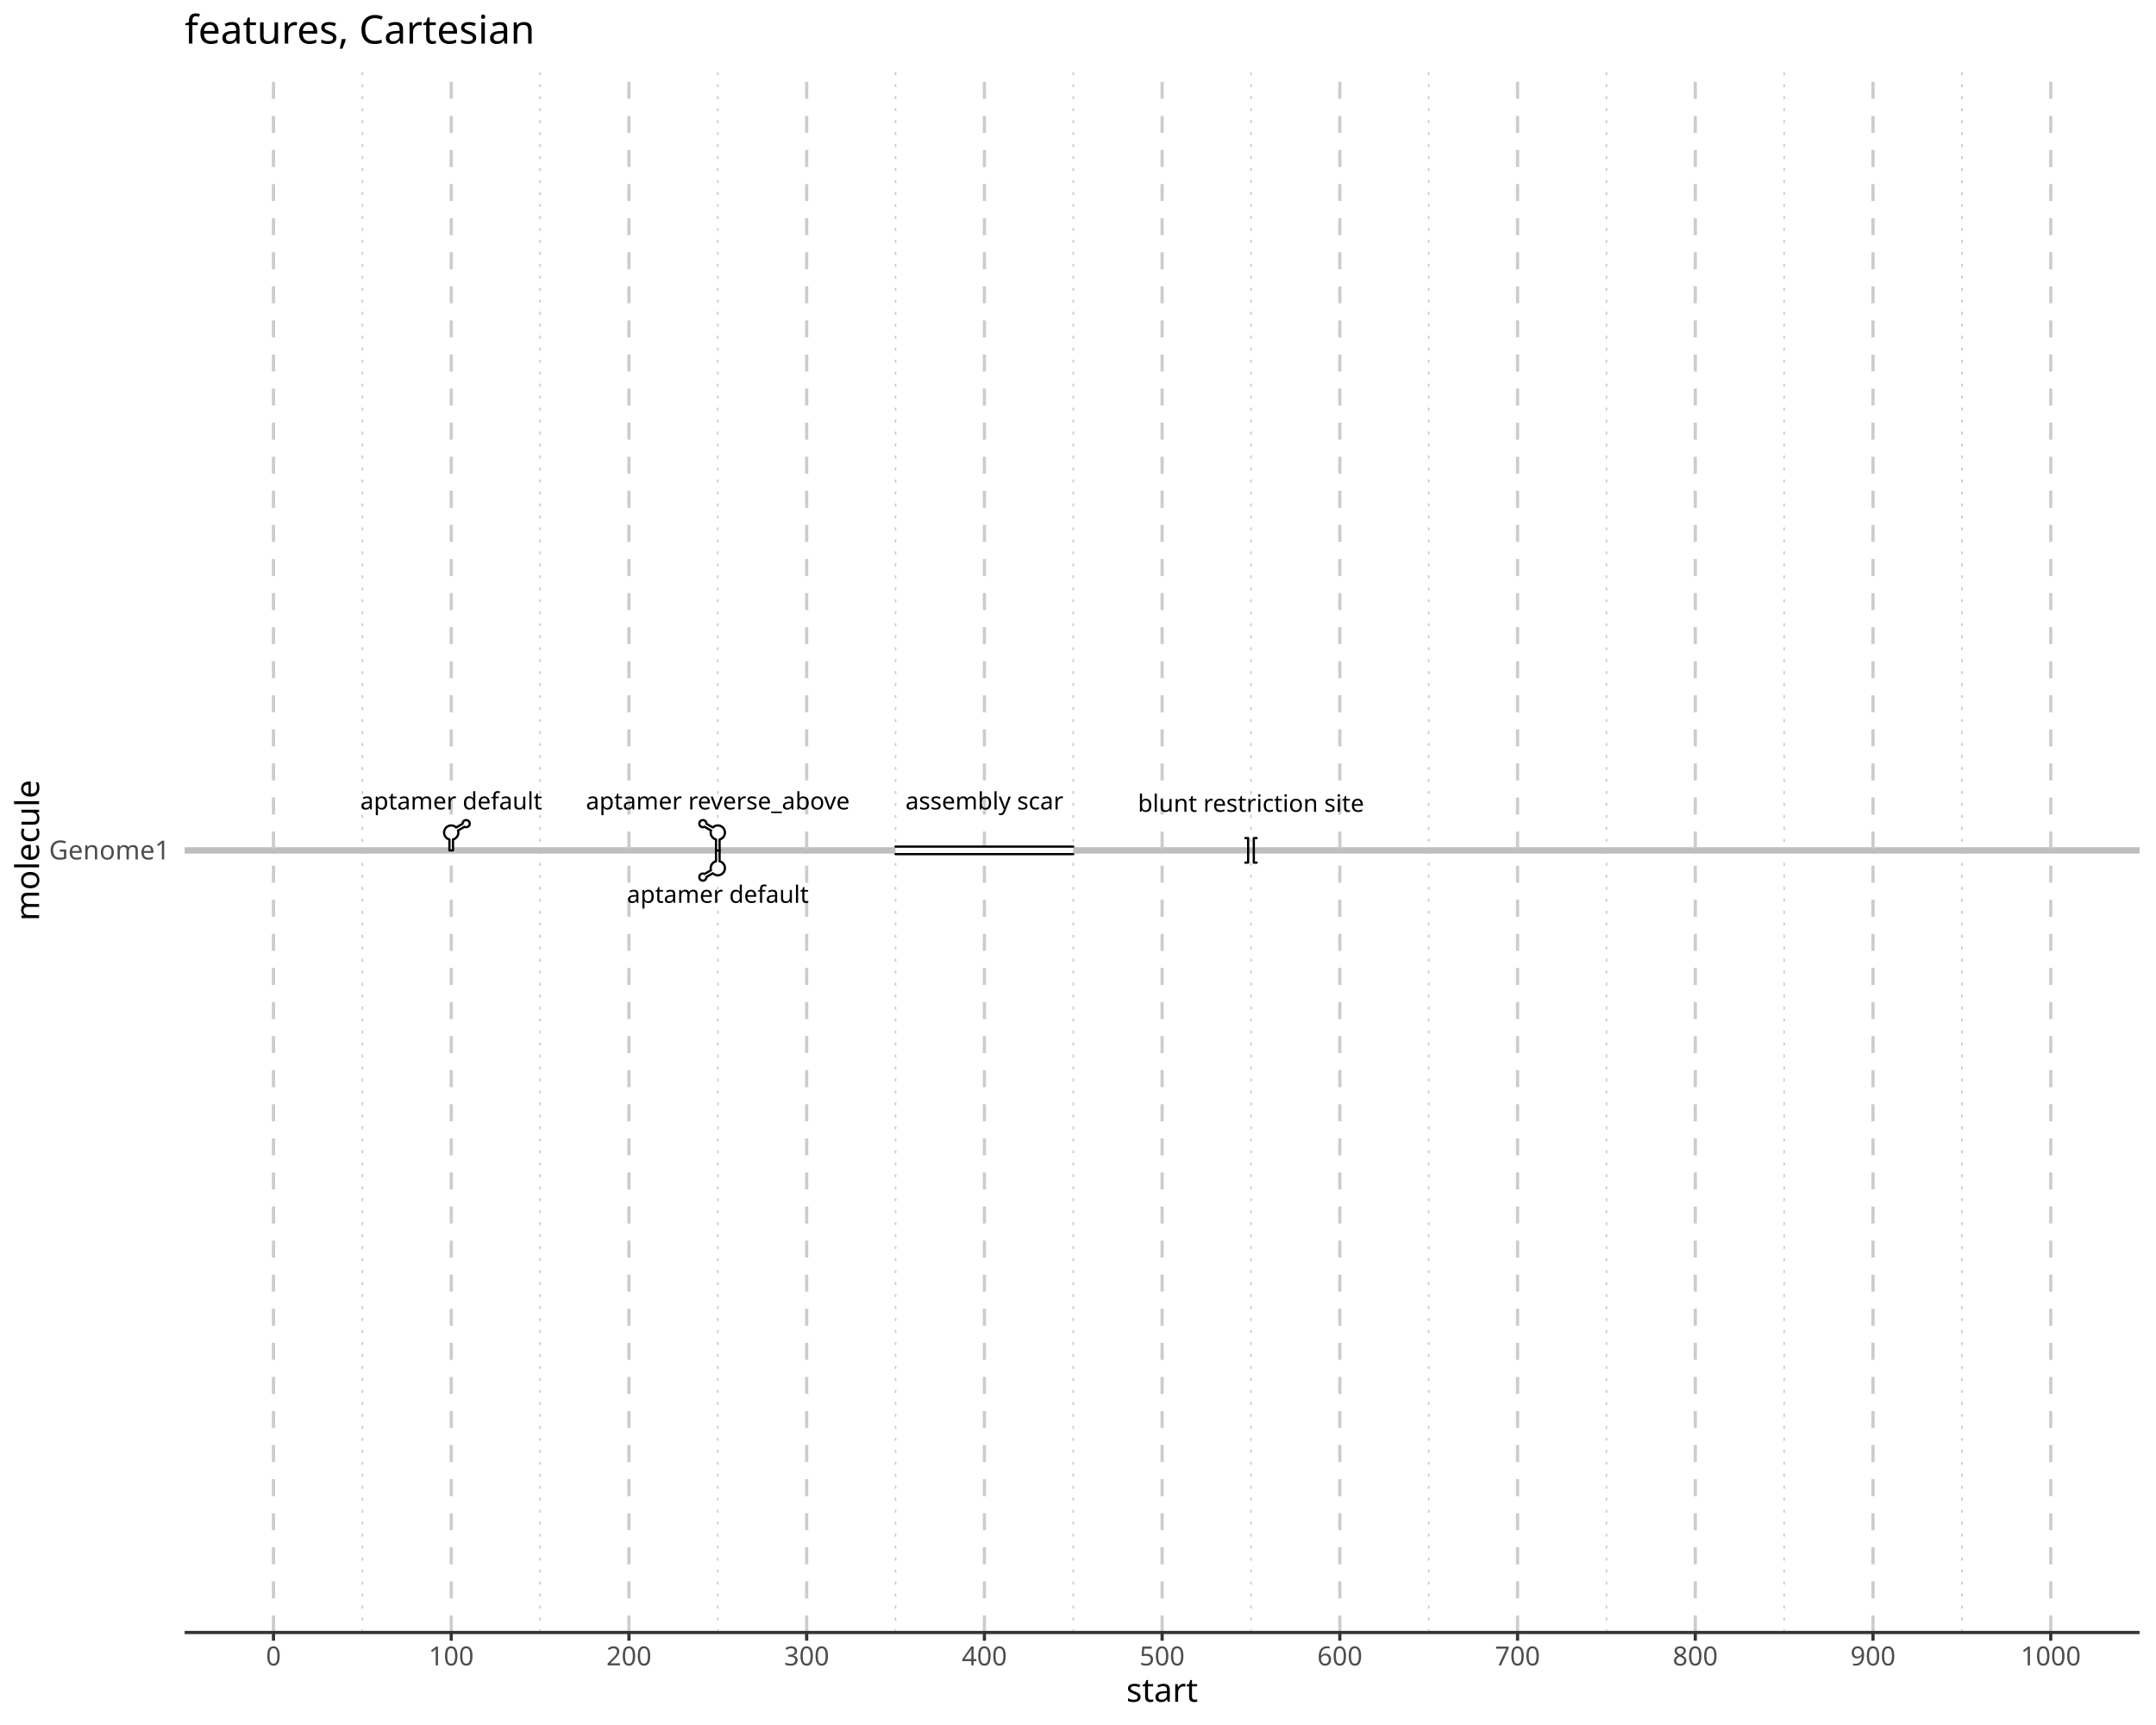
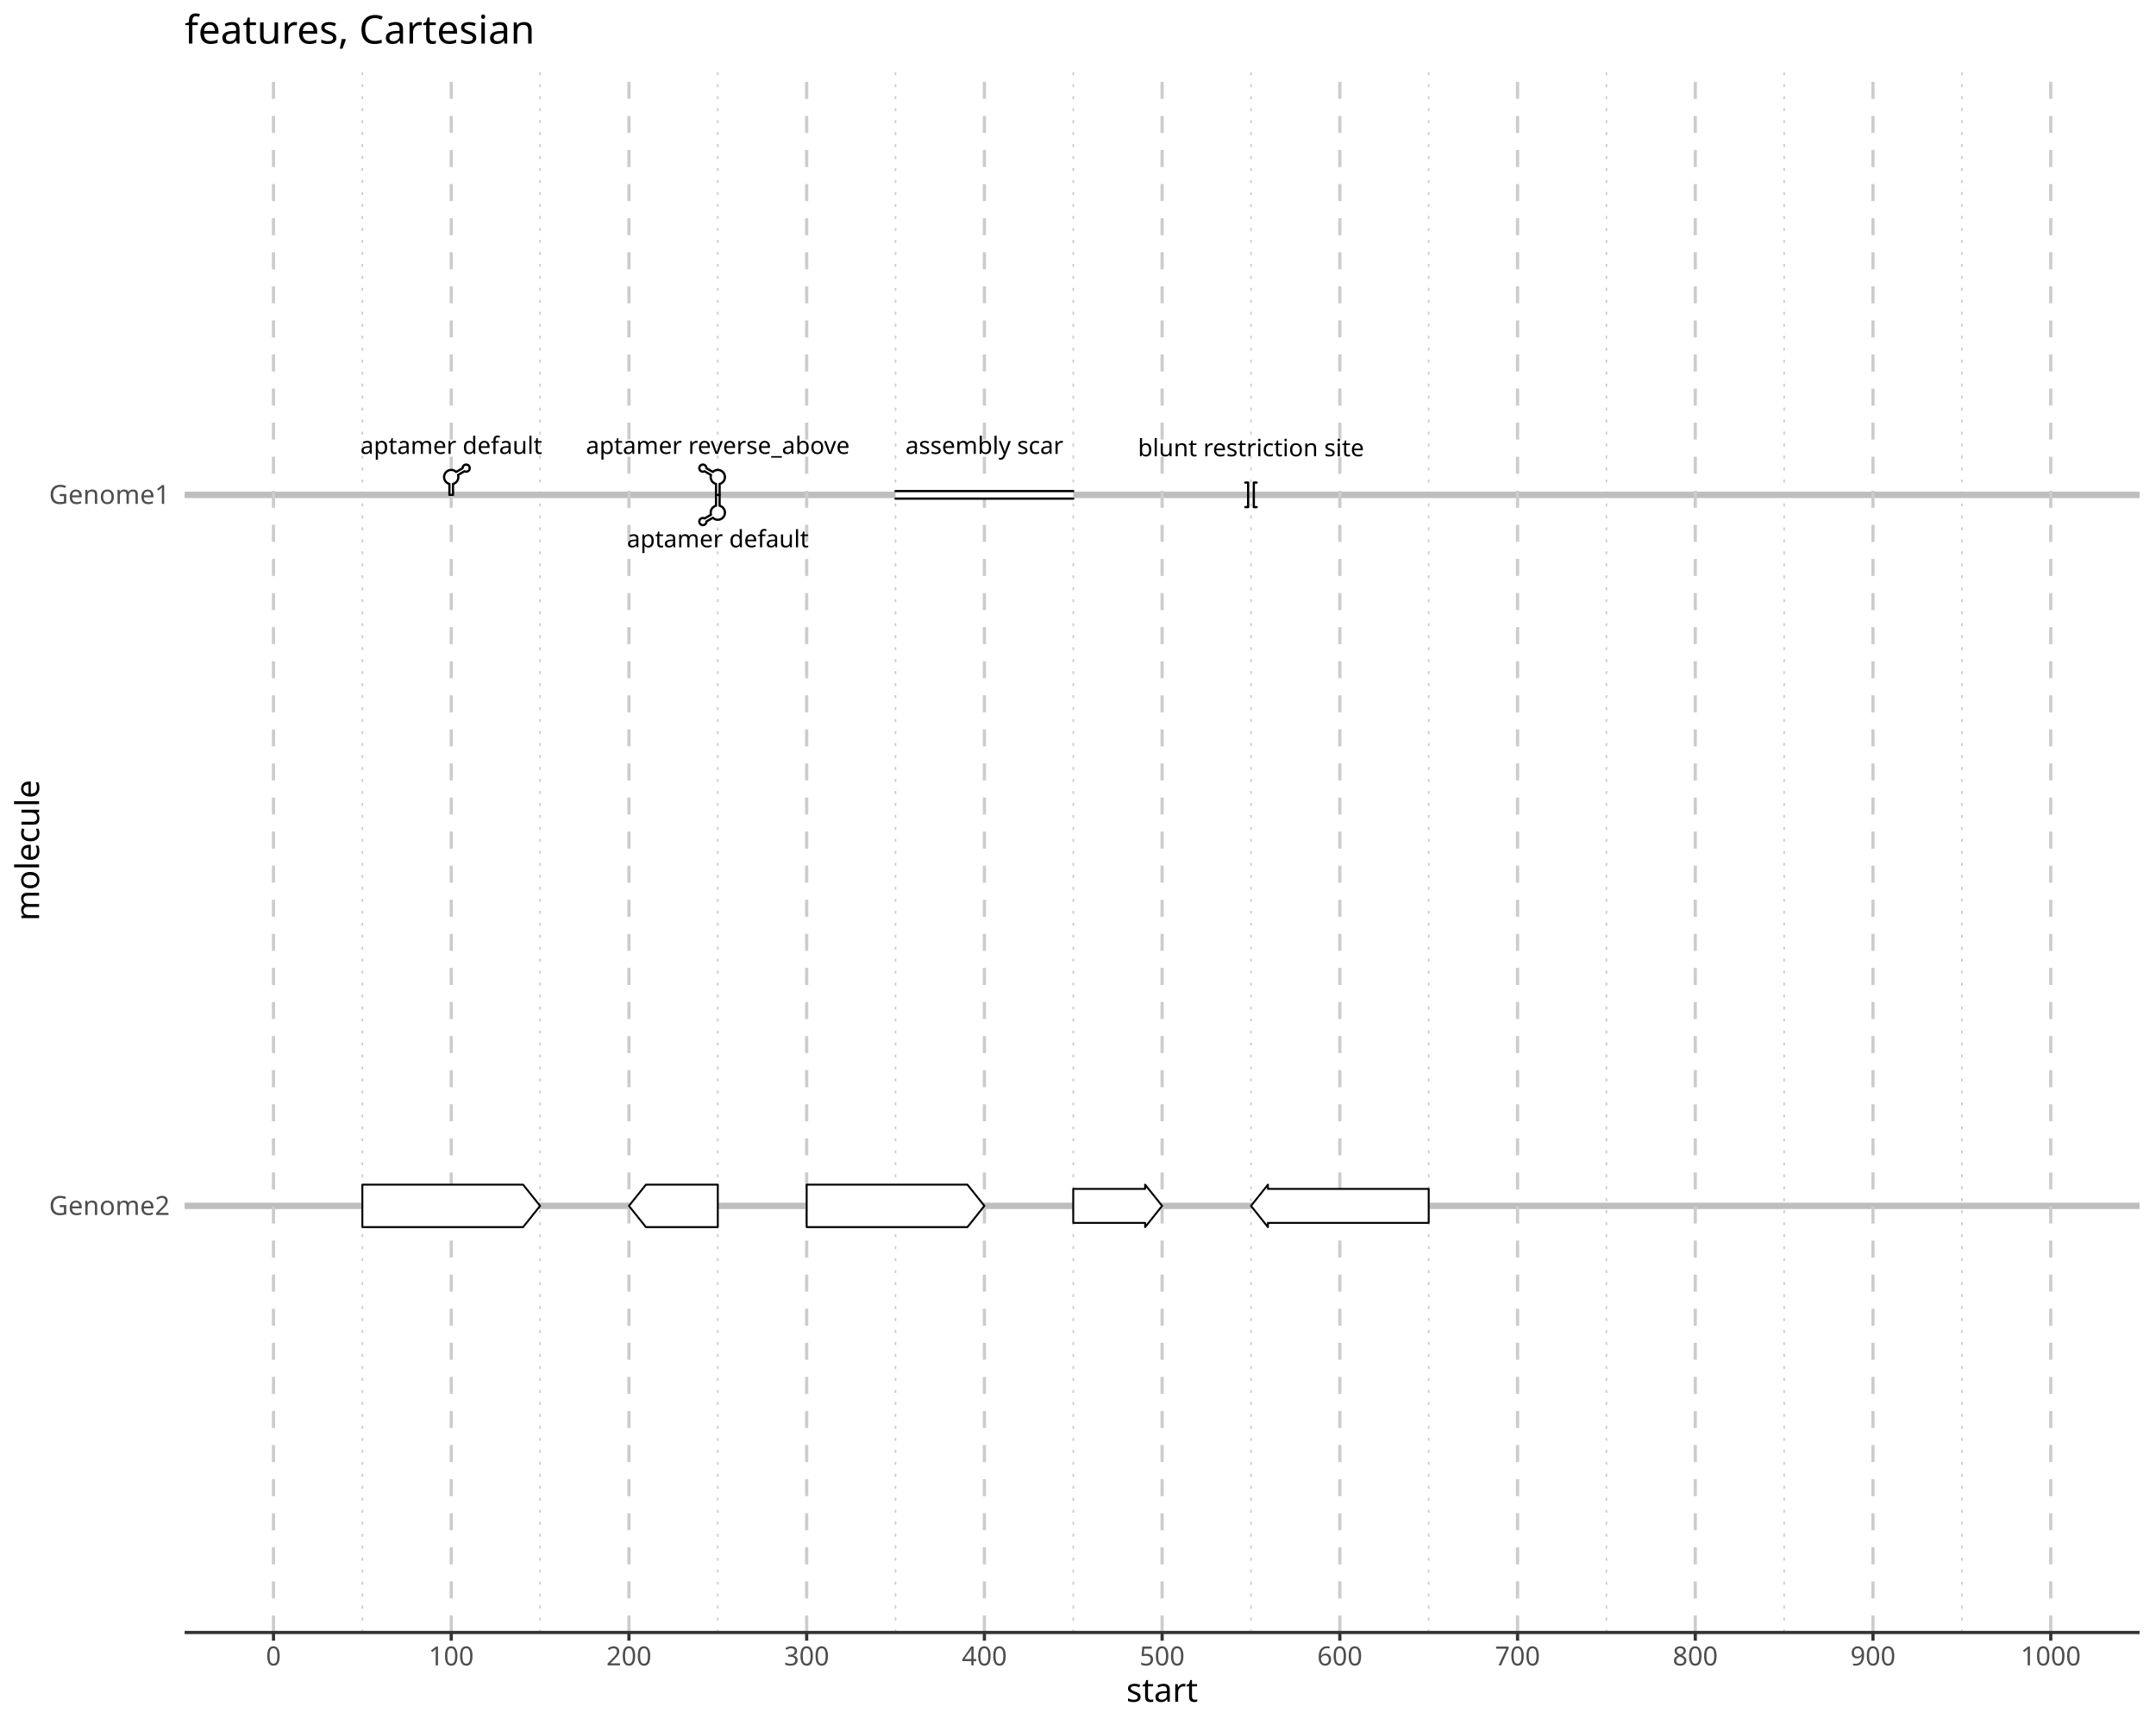
<svg xmlns="http://www.w3.org/2000/svg" class="svglite" data-engine-version="2.0" width="720.00pt" height="576.00pt" viewBox="0 0 720.00 576.00">
  <defs>
    <style type="text/css">
    .svglite line, .svglite polyline, .svglite polygon, .svglite path, .svglite rect, .svglite circle {
      fill: none;
      stroke: #000000;
      stroke-linecap: round;
      stroke-linejoin: round;
      stroke-miterlimit: 10.00;
    }
  </style>
  </defs>
  <rect width="100%" height="100%" style="stroke: none; fill: #FFFFFF;" />
  <defs>
    <clipPath id="cpMC4wMHw3MjAuMDB8MC4wMHw1NzYuMDA=">
      <rect x="0.00" y="0.00" width="720.00" height="576.00" />
    </clipPath>
  </defs>
  <g clip-path="url(#cpMC4wMHw3MjAuMDB8MC4wMHw1NzYuMDA=)">
    <rect x="0.00" y="0.00" width="720.00" height="576.00" style="stroke-width: 1.07; stroke: #FFFFFF; fill: #FFFFFF;" />
  </g>
  <defs>
    <clipPath id="cpNjEuNjZ8NzE0LjUyfDIyLjc4fDU0NS4xMQ==">
      <rect x="61.66" y="22.78" width="652.86" height="522.33" />
    </clipPath>
  </defs>
  <g clip-path="url(#cpNjEuNjZ8NzE0LjUyfDIyLjc4fDU0NS4xMQ==)">
    <polyline points="121.01,545.11 121.01,22.78 " style="stroke-width: 0.53; stroke: #CCCCCC; stroke-dasharray: 1.00,3.00; stroke-linecap: butt;" />
    <polyline points="180.36,545.11 180.36,22.78 " style="stroke-width: 0.53; stroke: #CCCCCC; stroke-dasharray: 1.00,3.00; stroke-linecap: butt;" />
    <polyline points="239.71,545.11 239.71,22.78 " style="stroke-width: 0.53; stroke: #CCCCCC; stroke-dasharray: 1.00,3.00; stroke-linecap: butt;" />
    <polyline points="299.06,545.11 299.06,22.78 " style="stroke-width: 0.53; stroke: #CCCCCC; stroke-dasharray: 1.00,3.00; stroke-linecap: butt;" />
    <polyline points="358.41,545.11 358.41,22.78 " style="stroke-width: 0.53; stroke: #CCCCCC; stroke-dasharray: 1.00,3.00; stroke-linecap: butt;" />
    <polyline points="417.77,545.11 417.77,22.78 " style="stroke-width: 0.53; stroke: #CCCCCC; stroke-dasharray: 1.00,3.00; stroke-linecap: butt;" />
    <polyline points="477.12,545.11 477.12,22.78 " style="stroke-width: 0.53; stroke: #CCCCCC; stroke-dasharray: 1.00,3.00; stroke-linecap: butt;" />
    <polyline points="536.47,545.11 536.47,22.78 " style="stroke-width: 0.53; stroke: #CCCCCC; stroke-dasharray: 1.00,3.00; stroke-linecap: butt;" />
    <polyline points="595.82,545.11 595.82,22.78 " style="stroke-width: 0.53; stroke: #CCCCCC; stroke-dasharray: 1.00,3.00; stroke-linecap: butt;" />
    <polyline points="655.17,545.11 655.17,22.78 " style="stroke-width: 0.53; stroke: #CCCCCC; stroke-dasharray: 1.00,3.00; stroke-linecap: butt;" />
-     <polyline points="61.66,283.95 714.52,283.95 " style="stroke-width: 2.13; stroke: #BEBEBE; stroke-linecap: butt;" />
+     <polyline points="61.66,402.66 714.52,402.66 " style="stroke-width: 2.13; stroke: #BEBEBE; stroke-linecap: butt;" />
+     <polyline points="61.66,165.24 714.52,165.24 " style="stroke-width: 2.13; stroke: #BEBEBE; stroke-linecap: butt;" />
    <polyline points="91.33,545.11 91.33,22.78 " style="stroke-width: 1.07; stroke: #CCCCCC; stroke-dasharray: 5.69,5.69; stroke-linecap: butt;" />
    <polyline points="150.69,545.11 150.69,22.78 " style="stroke-width: 1.07; stroke: #CCCCCC; stroke-dasharray: 5.69,5.69; stroke-linecap: butt;" />
    <polyline points="210.04,545.11 210.04,22.78 " style="stroke-width: 1.07; stroke: #CCCCCC; stroke-dasharray: 5.69,5.69; stroke-linecap: butt;" />
    <polyline points="269.39,545.11 269.39,22.78 " style="stroke-width: 1.07; stroke: #CCCCCC; stroke-dasharray: 5.69,5.69; stroke-linecap: butt;" />
    <polyline points="328.74,545.11 328.74,22.78 " style="stroke-width: 1.07; stroke: #CCCCCC; stroke-dasharray: 5.69,5.69; stroke-linecap: butt;" />
    <polyline points="388.09,545.11 388.09,22.78 " style="stroke-width: 1.07; stroke: #CCCCCC; stroke-dasharray: 5.69,5.69; stroke-linecap: butt;" />
    <polyline points="447.44,545.11 447.44,22.78 " style="stroke-width: 1.07; stroke: #CCCCCC; stroke-dasharray: 5.69,5.69; stroke-linecap: butt;" />
    <polyline points="506.79,545.11 506.79,22.78 " style="stroke-width: 1.07; stroke: #CCCCCC; stroke-dasharray: 5.69,5.69; stroke-linecap: butt;" />
    <polyline points="566.14,545.11 566.14,22.78 " style="stroke-width: 1.07; stroke: #CCCCCC; stroke-dasharray: 5.69,5.69; stroke-linecap: butt;" />
    <polyline points="625.49,545.11 625.49,22.78 " style="stroke-width: 1.07; stroke: #CCCCCC; stroke-dasharray: 5.69,5.69; stroke-linecap: butt;" />
    <polyline points="684.85,545.11 684.85,22.78 " style="stroke-width: 1.07; stroke: #CCCCCC; stroke-dasharray: 5.69,5.69; stroke-linecap: butt;" />
-     <polygon points="151.28,283.95 151.28,280.30 151.28,280.30 151.39,280.28 151.49,280.24 151.59,280.20 151.69,280.16 151.78,280.11 151.88,280.06 151.97,280.00 152.06,279.95 152.14,279.88 152.22,279.81 152.30,279.74 152.38,279.67 152.45,279.59 152.52,279.51 152.59,279.43 152.65,279.34 152.71,279.25 152.76,279.16 152.81,279.07 152.86,278.97 152.90,278.87 152.94,278.77 152.97,278.67 153.00,278.56 153.02,278.45 153.04,278.34 153.05,278.23 153.06,278.12 153.06,278.01 153.06,278.01 153.06,277.98 153.06,277.96 153.06,277.93 153.06,277.91 153.06,277.88 153.06,277.86 153.06,277.83 153.05,277.81 153.05,277.78 153.05,277.76 153.05,277.74 153.04,277.71 153.04,277.69 153.04,277.66 153.03,277.64 153.03,277.61 153.03,277.59 153.02,277.57 153.02,277.54 153.01,277.52 153.01,277.50 153.00,277.47 153.00,277.45 152.99,277.43 152.99,277.40 152.98,277.38 152.97,277.36 152.97,277.33 152.96,277.31 155.11,276.07 155.11,276.07 155.13,276.08 155.15,276.08 155.17,276.09 155.19,276.10 155.20,276.11 155.22,276.12 155.24,276.13 155.26,276.13 155.28,276.14 155.30,276.15 155.31,276.15 155.33,276.16 155.35,276.17 155.37,276.17 155.39,276.18 155.41,276.18 155.43,276.19 155.45,276.19 155.47,276.19 155.49,276.20 155.51,276.20 155.53,276.20 155.55,276.21 155.57,276.21 155.59,276.21 155.61,276.21 155.63,276.21 155.65,276.21 155.67,276.21 155.67,276.21 155.74,276.21 155.81,276.21 155.87,276.20 155.94,276.18 156.00,276.17 156.06,276.15 156.12,276.13 156.18,276.10 156.24,276.07 156.29,276.04 156.35,276.01 156.40,275.97 156.45,275.93 156.49,275.89 156.54,275.84 156.58,275.80 156.62,275.75 156.66,275.70 156.69,275.64 156.72,275.59 156.75,275.53 156.78,275.47 156.80,275.41 156.82,275.35 156.83,275.29 156.85,275.22 156.86,275.16 156.86,275.09 156.86,275.02 156.86,275.02 156.86,274.96 156.86,274.89 156.85,274.82 156.83,274.76 156.82,274.70 156.80,274.64 156.78,274.58 156.75,274.52 156.72,274.46 156.69,274.41 156.66,274.35 156.62,274.30 156.58,274.25 156.54,274.21 156.49,274.16 156.45,274.12 156.40,274.08 156.35,274.04 156.29,274.01 156.24,273.98 156.18,273.95 156.12,273.92 156.06,273.90 156.00,273.88 155.94,273.87 155.87,273.85 155.81,273.84 155.74,273.84 155.67,273.84 155.67,273.84 155.61,273.84 155.54,273.84 155.48,273.85 155.41,273.87 155.35,273.88 155.29,273.90 155.23,273.92 155.17,273.95 155.11,273.98 155.06,274.01 155.00,274.04 154.95,274.08 154.90,274.12 154.86,274.16 154.81,274.21 154.77,274.25 154.73,274.30 154.69,274.35 154.66,274.41 154.63,274.46 154.60,274.52 154.57,274.58 154.55,274.64 154.53,274.70 154.52,274.76 154.50,274.82 154.49,274.89 154.49,274.96 154.49,275.02 154.49,275.02 154.49,275.03 154.49,275.03 154.49,275.03 154.49,275.03 154.49,275.03 154.49,275.03 154.49,275.03 154.49,275.03 154.49,275.03 154.49,275.04 154.49,275.04 154.49,275.04 154.49,275.04 154.49,275.04 154.49,275.04 154.49,275.04 154.49,275.04 154.49,275.04 154.49,275.04 154.49,275.05 154.49,275.05 154.49,275.05 154.49,275.05 154.49,275.05 154.49,275.05 154.49,275.05 154.49,275.05 154.49,275.05 154.49,275.06 152.34,276.30 152.34,276.30 152.29,276.26 152.25,276.22 152.20,276.18 152.15,276.14 152.10,276.10 152.05,276.06 152.00,276.03 151.95,275.99 151.90,275.96 151.84,275.93 151.79,275.90 151.73,275.87 151.68,275.85 151.62,275.82 151.56,275.80 151.50,275.77 151.44,275.75 151.38,275.73 151.32,275.72 151.26,275.70 151.20,275.69 151.14,275.67 151.08,275.66 151.01,275.65 150.95,275.64 150.88,275.64 150.82,275.63 150.75,275.63 150.69,275.63 150.69,275.63 150.55,275.63 150.42,275.64 150.29,275.66 150.16,275.69 150.03,275.72 149.91,275.76 149.79,275.80 149.67,275.86 149.56,275.91 149.45,275.98 149.34,276.04 149.24,276.12 149.14,276.20 149.05,276.28 148.96,276.37 148.88,276.46 148.80,276.56 148.72,276.66 148.66,276.77 148.59,276.88 148.53,276.99 148.48,277.11 148.44,277.23 148.40,277.35 148.37,277.48 148.34,277.61 148.32,277.74 148.31,277.87 148.31,278.01 148.31,278.01 148.31,278.12 148.32,278.23 148.33,278.34 148.35,278.45 148.37,278.56 148.40,278.67 148.43,278.77 148.47,278.87 148.51,278.97 148.56,279.07 148.61,279.16 148.66,279.25 148.72,279.34 148.78,279.43 148.85,279.51 148.92,279.59 148.99,279.67 149.07,279.74 149.15,279.82 149.23,279.88 149.31,279.95 149.40,280.00 149.49,280.06 149.59,280.11 149.68,280.16 149.78,280.20 149.88,280.24 149.99,280.28 150.09,280.30 150.09,283.95 " style="stroke-width: 0.75; fill: #FFFFFF;" />
-     <polygon points="239.12,283.95 239.12,287.59 239.12,287.59 239.01,287.62 238.91,287.65 238.81,287.69 238.71,287.74 238.61,287.78 238.52,287.84 238.43,287.89 238.34,287.95 238.26,288.01 238.17,288.08 238.09,288.15 238.02,288.23 237.95,288.30 237.88,288.38 237.81,288.47 237.75,288.55 237.69,288.64 237.64,288.73 237.59,288.83 237.54,288.93 237.50,289.02 237.46,289.13 237.43,289.23 237.40,289.34 237.38,289.44 237.36,289.55 237.35,289.66 237.34,289.78 237.34,289.89 237.34,289.89 237.34,289.91 237.34,289.94 237.34,289.96 237.34,289.99 237.34,290.01 237.34,290.04 237.34,290.06 237.34,290.09 237.35,290.11 237.35,290.14 237.35,290.16 237.35,290.19 237.36,290.21 237.36,290.23 237.36,290.26 237.37,290.28 237.37,290.31 237.38,290.33 237.38,290.35 237.39,290.38 237.39,290.40 237.40,290.42 237.40,290.45 237.41,290.47 237.41,290.49 237.42,290.52 237.43,290.54 237.43,290.56 237.44,290.58 235.28,291.83 235.28,291.83 235.27,291.82 235.25,291.81 235.23,291.80 235.21,291.79 235.19,291.79 235.18,291.78 235.16,291.77 235.14,291.76 235.12,291.76 235.10,291.75 235.08,291.74 235.07,291.74 235.05,291.73 235.03,291.73 235.01,291.72 234.99,291.71 234.97,291.71 234.95,291.71 234.93,291.70 234.91,291.70 234.89,291.70 234.87,291.69 234.85,291.69 234.83,291.69 234.81,291.69 234.79,291.69 234.77,291.68 234.74,291.68 234.72,291.68 234.72,291.68 234.66,291.69 234.59,291.69 234.52,291.70 234.46,291.71 234.40,291.73 234.34,291.75 234.28,291.77 234.22,291.80 234.16,291.82 234.11,291.86 234.05,291.89 234.00,291.93 233.95,291.97 233.91,292.01 233.86,292.05 233.82,292.10 233.78,292.15 233.74,292.20 233.71,292.25 233.68,292.31 233.65,292.37 233.62,292.42 233.60,292.48 233.58,292.55 233.56,292.61 233.55,292.67 233.54,292.74 233.54,292.80 233.54,292.87 233.54,292.87 233.54,292.94 233.54,293.01 233.55,293.07 233.56,293.14 233.58,293.20 233.60,293.26 233.62,293.32 233.65,293.38 233.68,293.43 233.71,293.49 233.74,293.54 233.78,293.59 233.82,293.64 233.86,293.69 233.91,293.73 233.95,293.78 234.00,293.82 234.05,293.85 234.11,293.89 234.16,293.92 234.22,293.95 234.28,293.97 234.34,294.00 234.40,294.01 234.46,294.03 234.52,294.04 234.59,294.05 234.66,294.06 234.72,294.06 234.72,294.06 234.79,294.06 234.86,294.05 234.92,294.04 234.99,294.03 235.05,294.01 235.11,294.00 235.17,293.97 235.23,293.95 235.29,293.92 235.34,293.89 235.39,293.85 235.45,293.82 235.50,293.78 235.54,293.73 235.59,293.69 235.63,293.64 235.67,293.59 235.70,293.54 235.74,293.49 235.77,293.43 235.80,293.38 235.83,293.32 235.85,293.26 235.87,293.20 235.88,293.14 235.90,293.07 235.90,293.01 235.91,292.94 235.91,292.87 235.91,292.87 235.91,292.87 235.91,292.87 235.91,292.87 235.91,292.87 235.91,292.87 235.91,292.87 235.91,292.86 235.91,292.86 235.91,292.86 235.91,292.86 235.91,292.86 235.91,292.86 235.91,292.86 235.91,292.86 235.91,292.86 235.91,292.85 235.91,292.85 235.91,292.85 235.91,292.85 235.91,292.85 235.91,292.85 235.91,292.85 235.91,292.85 235.91,292.85 235.91,292.84 235.91,292.84 235.91,292.84 235.91,292.84 235.91,292.84 238.06,291.60 238.06,291.60 238.11,291.64 238.15,291.68 238.20,291.72 238.25,291.76 238.30,291.80 238.35,291.83 238.40,291.87 238.45,291.90 238.50,291.93 238.56,291.96 238.61,291.99 238.67,292.02 238.72,292.05 238.78,292.07 238.84,292.10 238.89,292.12 238.95,292.14 239.01,292.16 239.07,292.18 239.14,292.20 239.20,292.21 239.26,292.22 239.32,292.23 239.39,292.24 239.45,292.25 239.52,292.26 239.58,292.26 239.65,292.27 239.71,292.27 239.71,292.27 239.85,292.26 239.98,292.25 240.11,292.23 240.24,292.21 240.37,292.18 240.49,292.14 240.61,292.09 240.72,292.04 240.84,291.98 240.95,291.92 241.05,291.85 241.16,291.78 241.25,291.70 241.35,291.61 241.44,291.53 241.52,291.43 241.60,291.33 241.67,291.23 241.74,291.13 241.81,291.02 241.86,290.90 241.91,290.79 241.96,290.67 242.00,290.54 242.03,290.42 242.06,290.29 242.07,290.16 242.09,290.02 242.09,289.89 242.09,289.89 242.09,289.78 242.08,289.66 242.07,289.55 242.05,289.44 242.02,289.34 242.00,289.23 241.96,289.13 241.93,289.02 241.89,288.93 241.84,288.83 241.79,288.73 241.73,288.64 241.68,288.55 241.61,288.47 241.55,288.38 241.48,288.30 241.41,288.23 241.33,288.15 241.25,288.08 241.17,288.01 241.08,287.95 241.00,287.89 240.90,287.84 240.81,287.78 240.71,287.74 240.62,287.69 240.51,287.65 240.41,287.62 240.31,287.59 240.31,283.95 " style="stroke-width: 0.75; fill: #FFFFFF;" />
-     <text x="150.69" y="270.28" text-anchor="middle" style="font-size: 8.00px; font-family: sans;" textLength="55.59px" lengthAdjust="spacingAndGlyphs">aptamer default</text>
-     <text x="239.71" y="301.46" text-anchor="middle" style="font-size: 8.00px; font-family: sans;" textLength="55.59px" lengthAdjust="spacingAndGlyphs">aptamer default</text>
-     <polygon points="239.12,283.95 239.12,280.30 239.12,280.30 239.01,280.28 238.91,280.24 238.81,280.20 238.71,280.16 238.61,280.11 238.52,280.06 238.43,280.00 238.34,279.95 238.26,279.88 238.17,279.81 238.09,279.74 238.02,279.67 237.95,279.59 237.88,279.51 237.81,279.43 237.75,279.34 237.69,279.25 237.64,279.16 237.59,279.07 237.54,278.97 237.50,278.87 237.46,278.77 237.43,278.67 237.40,278.56 237.38,278.45 237.36,278.34 237.35,278.23 237.34,278.12 237.34,278.01 237.34,278.01 237.34,277.98 237.34,277.96 237.34,277.93 237.34,277.91 237.34,277.88 237.34,277.86 237.34,277.83 237.34,277.81 237.35,277.78 237.35,277.76 237.35,277.74 237.35,277.71 237.36,277.69 237.36,277.66 237.36,277.64 237.37,277.61 237.37,277.59 237.38,277.57 237.38,277.54 237.39,277.52 237.39,277.50 237.40,277.47 237.40,277.45 237.41,277.43 237.41,277.40 237.42,277.38 237.43,277.36 237.43,277.33 237.44,277.31 235.28,276.07 235.28,276.07 235.27,276.08 235.25,276.08 235.23,276.09 235.21,276.10 235.19,276.11 235.18,276.12 235.16,276.13 235.14,276.13 235.12,276.14 235.10,276.15 235.08,276.15 235.07,276.16 235.05,276.17 235.03,276.17 235.01,276.18 234.99,276.18 234.97,276.19 234.95,276.19 234.93,276.19 234.91,276.20 234.89,276.20 234.87,276.20 234.85,276.21 234.83,276.21 234.81,276.21 234.79,276.21 234.77,276.21 234.74,276.21 234.72,276.21 234.72,276.21 234.66,276.21 234.59,276.21 234.52,276.20 234.46,276.18 234.40,276.17 234.34,276.15 234.28,276.13 234.22,276.10 234.16,276.07 234.11,276.04 234.05,276.01 234.00,275.97 233.95,275.93 233.91,275.89 233.86,275.84 233.82,275.80 233.78,275.75 233.74,275.70 233.71,275.64 233.68,275.59 233.65,275.53 233.62,275.47 233.60,275.41 233.58,275.35 233.56,275.29 233.55,275.22 233.54,275.16 233.54,275.09 233.54,275.02 233.54,275.02 233.54,274.96 233.54,274.89 233.55,274.82 233.56,274.76 233.58,274.70 233.60,274.64 233.62,274.58 233.65,274.52 233.68,274.46 233.71,274.41 233.74,274.35 233.78,274.30 233.82,274.25 233.86,274.21 233.91,274.16 233.95,274.12 234.00,274.08 234.05,274.04 234.11,274.01 234.16,273.98 234.22,273.95 234.28,273.92 234.34,273.90 234.40,273.88 234.46,273.87 234.52,273.85 234.59,273.84 234.66,273.84 234.72,273.84 234.72,273.84 234.79,273.84 234.86,273.84 234.92,273.85 234.99,273.87 235.05,273.88 235.11,273.90 235.17,273.92 235.23,273.95 235.29,273.98 235.34,274.01 235.39,274.04 235.45,274.08 235.50,274.12 235.54,274.16 235.59,274.21 235.63,274.25 235.67,274.30 235.70,274.35 235.74,274.41 235.77,274.46 235.80,274.52 235.83,274.58 235.85,274.64 235.87,274.70 235.88,274.76 235.90,274.82 235.90,274.89 235.91,274.96 235.91,275.02 235.91,275.02 235.91,275.03 235.91,275.03 235.91,275.03 235.91,275.03 235.91,275.03 235.91,275.03 235.91,275.03 235.91,275.03 235.91,275.03 235.91,275.04 235.91,275.04 235.91,275.04 235.91,275.04 235.91,275.04 235.91,275.04 235.91,275.04 235.91,275.04 235.91,275.04 235.91,275.04 235.91,275.05 235.91,275.05 235.91,275.05 235.91,275.05 235.91,275.05 235.91,275.05 235.91,275.05 235.91,275.05 235.91,275.05 235.91,275.06 238.06,276.30 238.06,276.30 238.11,276.26 238.15,276.22 238.20,276.18 238.25,276.14 238.30,276.10 238.35,276.06 238.40,276.03 238.45,275.99 238.50,275.96 238.56,275.93 238.61,275.90 238.67,275.87 238.72,275.85 238.78,275.82 238.84,275.80 238.89,275.77 238.95,275.75 239.01,275.73 239.07,275.72 239.14,275.70 239.20,275.69 239.26,275.67 239.32,275.66 239.39,275.65 239.45,275.64 239.52,275.64 239.58,275.63 239.65,275.63 239.71,275.63 239.71,275.63 239.85,275.63 239.98,275.64 240.11,275.66 240.24,275.69 240.37,275.72 240.49,275.76 240.61,275.80 240.72,275.86 240.84,275.91 240.95,275.98 241.05,276.04 241.16,276.12 241.25,276.20 241.35,276.28 241.44,276.37 241.52,276.46 241.60,276.56 241.67,276.66 241.74,276.77 241.81,276.88 241.86,276.99 241.91,277.11 241.96,277.23 242.00,277.35 242.03,277.48 242.06,277.61 242.07,277.74 242.09,277.87 242.09,278.01 242.09,278.01 242.09,278.12 242.08,278.23 242.07,278.34 242.05,278.45 242.02,278.56 242.00,278.67 241.96,278.77 241.93,278.87 241.89,278.97 241.84,279.07 241.79,279.16 241.73,279.25 241.68,279.34 241.61,279.43 241.55,279.51 241.48,279.59 241.41,279.67 241.33,279.74 241.25,279.82 241.17,279.88 241.08,279.95 241.00,280.00 240.90,280.06 240.81,280.11 240.71,280.16 240.62,280.20 240.51,280.24 240.41,280.28 240.31,280.30 240.31,283.95 " style="stroke-width: 0.75; fill: #FFFFFF;" />
-     <text x="239.71" y="270.28" text-anchor="middle" style="font-size: 8.00px; font-family: sans;" textLength="84.51px" lengthAdjust="spacingAndGlyphs">aptamer reverse_above</text>
-     <polygon points="299.06,285.21 358.41,285.21 358.41,282.69 299.06,282.69 " style="stroke-width: 0.75; stroke: none; fill: #FFFFFF;" />
-     <polyline points="299.06,285.21 358.41,285.21 " style="stroke-width: 0.75;" />
-     <polyline points="358.41,282.69 299.06,282.69 " style="stroke-width: 0.75;" />
-     <text x="328.74" y="270.28" text-anchor="middle" style="font-size: 8.00px; font-family: sans;" textLength="51.14px" lengthAdjust="spacingAndGlyphs">assembly scar</text>
-     <polyline points="415.88,288.04 416.82,288.04 416.82,279.85 415.88,279.85 " style="stroke-width: 0.75;" />
-     <polyline points="419.66,288.04 418.71,288.04 418.71,279.85 419.66,279.85 " style="stroke-width: 0.75;" />
-     <text x="417.77" y="271.07" text-anchor="middle" style="font-size: 8.00px; font-family: sans;" textLength="68.92px" lengthAdjust="spacingAndGlyphs">blunt restriction site</text>
+     <polygon points="151.28,165.24 151.28,161.59 151.28,161.59 151.39,161.56 151.49,161.53 151.59,161.49 151.69,161.45 151.78,161.40 151.88,161.35 151.97,161.29 152.06,161.23 152.14,161.17 152.22,161.10 152.30,161.03 152.38,160.96 152.45,160.88 152.52,160.80 152.59,160.72 152.65,160.63 152.71,160.54 152.76,160.45 152.81,160.36 152.86,160.26 152.90,160.16 152.94,160.06 152.97,159.95 153.00,159.85 153.02,159.74 153.04,159.63 153.05,159.52 153.06,159.41 153.06,159.30 153.06,159.30 153.06,159.27 153.06,159.25 153.06,159.22 153.06,159.20 153.06,159.17 153.06,159.15 153.06,159.12 153.05,159.10 153.05,159.07 153.05,159.05 153.05,159.02 153.04,159.00 153.04,158.98 153.04,158.95 153.03,158.93 153.03,158.90 153.03,158.88 153.02,158.86 153.02,158.83 153.01,158.81 153.01,158.79 153.00,158.76 153.00,158.74 152.99,158.72 152.99,158.69 152.98,158.67 152.97,158.65 152.97,158.62 152.96,158.60 155.11,157.36 155.11,157.36 155.13,157.36 155.15,157.37 155.17,157.38 155.19,157.39 155.20,157.40 155.22,157.41 155.24,157.41 155.26,157.42 155.28,157.43 155.30,157.44 155.31,157.44 155.33,157.45 155.35,157.45 155.37,157.46 155.39,157.46 155.41,157.47 155.43,157.47 155.45,157.48 155.47,157.48 155.49,157.49 155.51,157.49 155.53,157.49 155.55,157.49 155.57,157.50 155.59,157.50 155.61,157.50 155.63,157.50 155.65,157.50 155.67,157.50 155.67,157.50 155.74,157.50 155.81,157.49 155.87,157.48 155.94,157.47 156.00,157.46 156.06,157.44 156.12,157.41 156.18,157.39 156.24,157.36 156.29,157.33 156.35,157.29 156.40,157.26 156.45,157.22 156.49,157.18 156.54,157.13 156.58,157.08 156.62,157.04 156.66,156.98 156.69,156.93 156.72,156.88 156.75,156.82 156.78,156.76 156.80,156.70 156.82,156.64 156.83,156.58 156.85,156.51 156.86,156.45 156.86,156.38 156.86,156.31 156.86,156.31 156.86,156.25 156.86,156.18 156.85,156.11 156.83,156.05 156.82,155.99 156.80,155.93 156.78,155.87 156.75,155.81 156.72,155.75 156.69,155.70 156.66,155.64 156.62,155.59 156.58,155.54 156.54,155.50 156.49,155.45 156.45,155.41 156.40,155.37 156.35,155.33 156.29,155.30 156.24,155.27 156.18,155.24 156.12,155.21 156.06,155.19 156.00,155.17 155.94,155.15 155.87,155.14 155.81,155.13 155.74,155.13 155.67,155.12 155.67,155.12 155.61,155.13 155.54,155.13 155.48,155.14 155.41,155.15 155.35,155.17 155.29,155.19 155.23,155.21 155.17,155.24 155.11,155.27 155.06,155.30 155.00,155.33 154.95,155.37 154.90,155.41 154.86,155.45 154.81,155.50 154.77,155.54 154.73,155.59 154.69,155.64 154.66,155.70 154.63,155.75 154.60,155.81 154.57,155.87 154.55,155.93 154.53,155.99 154.52,156.05 154.50,156.11 154.49,156.18 154.49,156.25 154.49,156.31 154.49,156.31 154.49,156.31 154.49,156.32 154.49,156.32 154.49,156.32 154.49,156.32 154.49,156.32 154.49,156.32 154.49,156.32 154.49,156.32 154.49,156.32 154.49,156.33 154.49,156.33 154.49,156.33 154.49,156.33 154.49,156.33 154.49,156.33 154.49,156.33 154.49,156.33 154.49,156.33 154.49,156.33 154.49,156.34 154.49,156.34 154.49,156.34 154.49,156.34 154.49,156.34 154.49,156.34 154.49,156.34 154.49,156.34 154.49,156.34 152.34,157.59 152.34,157.59 152.29,157.55 152.25,157.50 152.20,157.46 152.15,157.43 152.10,157.39 152.05,157.35 152.00,157.32 151.95,157.28 151.90,157.25 151.84,157.22 151.79,157.19 151.73,157.16 151.68,157.14 151.62,157.11 151.56,157.09 151.50,157.06 151.44,157.04 151.38,157.02 151.32,157.01 151.26,156.99 151.20,156.97 151.14,156.96 151.08,156.95 151.01,156.94 150.95,156.93 150.88,156.93 150.82,156.92 150.75,156.92 150.69,156.92 150.69,156.92 150.55,156.92 150.42,156.93 150.29,156.95 150.16,156.98 150.03,157.01 149.91,157.05 149.79,157.09 149.67,157.14 149.56,157.20 149.45,157.26 149.34,157.33 149.24,157.41 149.14,157.49 149.05,157.57 148.96,157.66 148.88,157.75 148.80,157.85 148.72,157.95 148.66,158.06 148.59,158.17 148.53,158.28 148.48,158.40 148.44,158.52 148.40,158.64 148.37,158.77 148.34,158.90 148.32,159.03 148.31,159.16 148.31,159.30 148.31,159.30 148.31,159.41 148.32,159.52 148.33,159.63 148.35,159.74 148.37,159.85 148.40,159.96 148.43,160.06 148.47,160.16 148.51,160.26 148.56,160.36 148.61,160.45 148.66,160.54 148.72,160.63 148.78,160.72 148.85,160.80 148.92,160.88 148.99,160.96 149.07,161.03 149.15,161.10 149.23,161.17 149.31,161.23 149.40,161.29 149.49,161.35 149.59,161.40 149.68,161.45 149.78,161.49 149.88,161.53 149.99,161.56 150.09,161.59 150.09,165.24 " style="stroke-width: 0.75; fill: #FFFFFF;" />
+     <polygon points="239.12,165.24 239.12,168.88 239.12,168.88 239.01,168.91 238.91,168.94 238.81,168.98 238.71,169.03 238.61,169.07 238.52,169.12 238.43,169.18 238.34,169.24 238.26,169.30 238.17,169.37 238.09,169.44 238.02,169.51 237.95,169.59 237.88,169.67 237.81,169.76 237.75,169.84 237.69,169.93 237.64,170.02 237.59,170.12 237.54,170.21 237.50,170.31 237.46,170.42 237.43,170.52 237.40,170.62 237.38,170.73 237.36,170.84 237.35,170.95 237.34,171.06 237.34,171.18 237.34,171.18 237.34,171.20 237.34,171.23 237.34,171.25 237.34,171.28 237.34,171.30 237.34,171.33 237.34,171.35 237.34,171.38 237.35,171.40 237.35,171.43 237.35,171.45 237.35,171.47 237.36,171.50 237.36,171.52 237.36,171.55 237.37,171.57 237.37,171.59 237.38,171.62 237.38,171.64 237.39,171.67 237.39,171.69 237.40,171.71 237.40,171.74 237.41,171.76 237.41,171.78 237.42,171.80 237.43,171.83 237.43,171.85 237.44,171.87 235.28,173.12 235.28,173.12 235.27,173.11 235.25,173.10 235.23,173.09 235.21,173.08 235.19,173.07 235.18,173.07 235.16,173.06 235.14,173.05 235.12,173.04 235.10,173.04 235.08,173.03 235.07,173.03 235.05,173.02 235.03,173.01 235.01,173.01 234.99,173.00 234.97,173.00 234.95,173.00 234.93,172.99 234.91,172.99 234.89,172.98 234.87,172.98 234.85,172.98 234.83,172.98 234.81,172.98 234.79,172.97 234.77,172.97 234.74,172.97 234.72,172.97 234.72,172.97 234.66,172.97 234.59,172.98 234.52,172.99 234.46,173.00 234.40,173.02 234.34,173.04 234.28,173.06 234.22,173.09 234.16,173.11 234.11,173.15 234.05,173.18 234.00,173.22 233.95,173.26 233.91,173.30 233.86,173.34 233.82,173.39 233.78,173.44 233.74,173.49 233.71,173.54 233.68,173.60 233.65,173.65 233.62,173.71 233.60,173.77 233.58,173.83 233.56,173.90 233.55,173.96 233.54,174.03 233.54,174.09 233.54,174.16 233.54,174.16 233.54,174.23 233.54,174.29 233.55,174.36 233.56,174.42 233.58,174.49 233.60,174.55 233.62,174.61 233.65,174.67 233.68,174.72 233.71,174.78 233.74,174.83 233.78,174.88 233.82,174.93 233.86,174.98 233.91,175.02 233.95,175.06 234.00,175.10 234.05,175.14 234.11,175.18 234.16,175.21 234.22,175.24 234.28,175.26 234.34,175.28 234.40,175.30 234.46,175.32 234.52,175.33 234.59,175.34 234.66,175.35 234.72,175.35 234.72,175.35 234.79,175.35 234.86,175.34 234.92,175.33 234.99,175.32 235.05,175.30 235.11,175.28 235.17,175.26 235.23,175.24 235.29,175.21 235.34,175.18 235.39,175.14 235.45,175.10 235.50,175.06 235.54,175.02 235.59,174.98 235.63,174.93 235.67,174.88 235.70,174.83 235.74,174.78 235.77,174.72 235.80,174.67 235.83,174.61 235.85,174.55 235.87,174.49 235.88,174.42 235.90,174.36 235.90,174.29 235.91,174.23 235.91,174.16 235.91,174.16 235.91,174.16 235.91,174.16 235.91,174.16 235.91,174.16 235.91,174.16 235.91,174.15 235.91,174.15 235.91,174.15 235.91,174.15 235.91,174.15 235.91,174.15 235.91,174.15 235.91,174.15 235.91,174.15 235.91,174.14 235.91,174.14 235.91,174.14 235.91,174.14 235.91,174.14 235.91,174.14 235.91,174.14 235.91,174.14 235.91,174.14 235.91,174.13 235.91,174.13 235.91,174.13 235.91,174.13 235.91,174.13 235.91,174.13 238.06,172.89 238.06,172.89 238.11,172.93 238.15,172.97 238.20,173.01 238.25,173.05 238.30,173.09 238.35,173.12 238.40,173.16 238.45,173.19 238.50,173.22 238.56,173.25 238.61,173.28 238.67,173.31 238.72,173.34 238.78,173.36 238.84,173.39 238.89,173.41 238.95,173.43 239.01,173.45 239.07,173.47 239.14,173.48 239.20,173.50 239.26,173.51 239.32,173.52 239.39,173.53 239.45,173.54 239.52,173.55 239.58,173.55 239.65,173.55 239.71,173.56 239.71,173.56 239.85,173.55 239.98,173.54 240.11,173.52 240.24,173.50 240.37,173.46 240.49,173.43 240.61,173.38 240.72,173.33 240.84,173.27 240.95,173.21 241.05,173.14 241.16,173.07 241.25,172.99 241.35,172.90 241.44,172.81 241.52,172.72 241.60,172.62 241.67,172.52 241.74,172.41 241.81,172.30 241.86,172.19 241.91,172.07 241.96,171.95 242.00,171.83 242.03,171.71 242.06,171.58 242.07,171.45 242.09,171.31 242.09,171.18 242.09,171.18 242.09,171.06 242.08,170.95 242.07,170.84 242.05,170.73 242.02,170.62 242.00,170.52 241.96,170.41 241.93,170.31 241.89,170.21 241.84,170.12 241.79,170.02 241.73,169.93 241.68,169.84 241.61,169.76 241.55,169.67 241.48,169.59 241.41,169.51 241.33,169.44 241.25,169.37 241.17,169.30 241.08,169.24 241.00,169.18 240.90,169.12 240.81,169.07 240.71,169.03 240.62,168.98 240.51,168.94 240.41,168.91 240.31,168.88 240.31,165.24 " style="stroke-width: 0.75; fill: #FFFFFF;" />
+     <text x="150.69" y="151.57" text-anchor="middle" style="font-size: 8.00px; font-family: sans;" textLength="55.59px" lengthAdjust="spacingAndGlyphs">aptamer default</text>
+     <text x="239.71" y="182.75" text-anchor="middle" style="font-size: 8.00px; font-family: sans;" textLength="55.59px" lengthAdjust="spacingAndGlyphs">aptamer default</text>
+     <polygon points="239.12,165.24 239.12,161.59 239.12,161.59 239.01,161.56 238.91,161.53 238.81,161.49 238.71,161.45 238.61,161.40 238.52,161.35 238.43,161.29 238.34,161.23 238.26,161.17 238.17,161.10 238.09,161.03 238.02,160.96 237.95,160.88 237.88,160.80 237.81,160.72 237.75,160.63 237.69,160.54 237.64,160.45 237.59,160.36 237.54,160.26 237.50,160.16 237.46,160.06 237.43,159.95 237.40,159.85 237.38,159.74 237.36,159.63 237.35,159.52 237.34,159.41 237.34,159.30 237.34,159.30 237.34,159.27 237.34,159.25 237.34,159.22 237.34,159.20 237.34,159.17 237.34,159.15 237.34,159.12 237.34,159.10 237.35,159.07 237.35,159.05 237.35,159.02 237.35,159.00 237.36,158.98 237.36,158.95 237.36,158.93 237.37,158.90 237.37,158.88 237.38,158.86 237.38,158.83 237.39,158.81 237.39,158.79 237.40,158.76 237.40,158.74 237.41,158.72 237.41,158.69 237.42,158.67 237.43,158.65 237.43,158.62 237.44,158.60 235.28,157.36 235.28,157.36 235.27,157.36 235.25,157.37 235.23,157.38 235.21,157.39 235.19,157.40 235.18,157.41 235.16,157.41 235.14,157.42 235.12,157.43 235.10,157.44 235.08,157.44 235.07,157.45 235.05,157.45 235.03,157.46 235.01,157.46 234.99,157.47 234.97,157.47 234.95,157.48 234.93,157.48 234.91,157.49 234.89,157.49 234.87,157.49 234.85,157.49 234.83,157.50 234.81,157.50 234.79,157.50 234.77,157.50 234.74,157.50 234.72,157.50 234.72,157.50 234.66,157.50 234.59,157.49 234.52,157.48 234.46,157.47 234.40,157.46 234.34,157.44 234.28,157.41 234.22,157.39 234.16,157.36 234.11,157.33 234.05,157.29 234.00,157.26 233.95,157.22 233.91,157.18 233.86,157.13 233.82,157.08 233.78,157.04 233.74,156.98 233.71,156.93 233.68,156.88 233.65,156.82 233.62,156.76 233.60,156.70 233.58,156.64 233.56,156.58 233.55,156.51 233.54,156.45 233.54,156.38 233.54,156.31 233.54,156.31 233.54,156.25 233.54,156.18 233.55,156.11 233.56,156.05 233.58,155.99 233.60,155.93 233.62,155.87 233.65,155.81 233.68,155.75 233.71,155.70 233.74,155.64 233.78,155.59 233.82,155.54 233.86,155.50 233.91,155.45 233.95,155.41 234.00,155.37 234.05,155.33 234.11,155.30 234.16,155.27 234.22,155.24 234.28,155.21 234.34,155.19 234.40,155.17 234.46,155.15 234.52,155.14 234.59,155.13 234.66,155.13 234.72,155.12 234.72,155.12 234.79,155.13 234.86,155.13 234.92,155.14 234.99,155.15 235.05,155.17 235.11,155.19 235.17,155.21 235.23,155.24 235.29,155.27 235.34,155.30 235.39,155.33 235.45,155.37 235.50,155.41 235.54,155.45 235.59,155.50 235.63,155.54 235.67,155.59 235.70,155.64 235.74,155.70 235.77,155.75 235.80,155.81 235.83,155.87 235.85,155.93 235.87,155.99 235.88,156.05 235.90,156.11 235.90,156.18 235.91,156.25 235.91,156.31 235.91,156.31 235.91,156.31 235.91,156.32 235.91,156.32 235.91,156.32 235.91,156.32 235.91,156.32 235.91,156.32 235.91,156.32 235.91,156.32 235.91,156.32 235.91,156.33 235.91,156.33 235.91,156.33 235.91,156.33 235.91,156.33 235.91,156.33 235.91,156.33 235.91,156.33 235.91,156.33 235.91,156.33 235.91,156.34 235.91,156.34 235.91,156.34 235.91,156.34 235.91,156.34 235.91,156.34 235.91,156.34 235.91,156.34 235.91,156.34 238.06,157.59 238.06,157.59 238.11,157.55 238.15,157.50 238.20,157.46 238.25,157.43 238.30,157.39 238.35,157.35 238.40,157.32 238.45,157.28 238.50,157.25 238.56,157.22 238.61,157.19 238.67,157.16 238.72,157.14 238.78,157.11 238.84,157.09 238.89,157.06 238.95,157.04 239.01,157.02 239.07,157.01 239.14,156.99 239.20,156.97 239.26,156.96 239.32,156.95 239.39,156.94 239.45,156.93 239.52,156.93 239.58,156.92 239.65,156.92 239.71,156.92 239.71,156.92 239.85,156.92 239.98,156.93 240.11,156.95 240.24,156.98 240.37,157.01 240.49,157.05 240.61,157.09 240.72,157.14 240.84,157.20 240.95,157.26 241.05,157.33 241.16,157.41 241.25,157.49 241.35,157.57 241.44,157.66 241.52,157.75 241.60,157.85 241.67,157.95 241.74,158.06 241.81,158.17 241.86,158.28 241.91,158.40 241.96,158.52 242.00,158.64 242.03,158.77 242.06,158.90 242.07,159.03 242.09,159.16 242.09,159.30 242.09,159.30 242.09,159.41 242.08,159.52 242.07,159.63 242.05,159.74 242.02,159.85 242.00,159.96 241.96,160.06 241.93,160.16 241.89,160.26 241.84,160.36 241.79,160.45 241.73,160.54 241.68,160.63 241.61,160.72 241.55,160.80 241.48,160.88 241.41,160.96 241.33,161.03 241.25,161.10 241.17,161.17 241.08,161.23 241.00,161.29 240.90,161.35 240.81,161.40 240.71,161.45 240.62,161.49 240.51,161.53 240.41,161.56 240.31,161.59 240.31,165.24 " style="stroke-width: 0.75; fill: #FFFFFF;" />
+     <text x="239.71" y="151.57" text-anchor="middle" style="font-size: 8.00px; font-family: sans;" textLength="84.51px" lengthAdjust="spacingAndGlyphs">aptamer reverse_above</text>
+     <polygon points="299.06,166.50 358.41,166.50 358.41,163.98 299.06,163.98 " style="stroke-width: 0.75; stroke: none; fill: #FFFFFF;" />
+     <polyline points="299.06,166.50 358.41,166.50 " style="stroke-width: 0.75;" />
+     <polyline points="358.41,163.98 299.06,163.98 " style="stroke-width: 0.75;" />
+     <text x="328.74" y="151.57" text-anchor="middle" style="font-size: 8.00px; font-family: sans;" textLength="51.14px" lengthAdjust="spacingAndGlyphs">assembly scar</text>
+     <polyline points="415.88,169.33 416.82,169.33 416.82,161.14 415.88,161.14 " style="stroke-width: 0.75;" />
+     <polyline points="419.66,169.33 418.71,169.33 418.71,161.14 419.66,161.14 " style="stroke-width: 0.75;" />
+     <text x="417.77" y="152.36" text-anchor="middle" style="font-size: 8.00px; font-family: sans;" textLength="68.92px" lengthAdjust="spacingAndGlyphs">blunt restriction site</text>
+     <polygon points="121.01,395.57 121.01,409.75 174.69,409.75 174.69,409.75 180.36,402.66 174.69,395.57 174.69,395.57 " style="stroke-width: 0.64; fill: #FFFFFF;" />
+     <polygon points="239.71,395.57 239.71,409.75 215.71,409.75 215.71,409.75 210.04,402.66 215.71,395.57 215.71,395.57 " style="stroke-width: 0.64; fill: #FFFFFF;" />
+     <polygon points="269.39,395.57 269.39,409.75 323.07,409.75 323.07,409.75 328.74,402.66 323.07,395.57 323.07,395.57 " style="stroke-width: 0.64; fill: #FFFFFF;" />
+     <polygon points="358.41,396.99 358.41,408.33 382.42,408.33 382.42,409.75 388.09,402.66 382.42,395.57 382.42,396.99 " style="stroke-width: 0.64; fill: #FFFFFF;" />
+     <polygon points="477.12,396.99 477.12,408.33 423.43,408.33 423.43,409.75 417.77,402.66 423.43,395.57 423.43,396.99 " style="stroke-width: 0.64; fill: #FFFFFF;" />
  </g>
  <g clip-path="url(#cpMC4wMHw3MjAuMDB8MC4wMHw1NzYuMDA=)">
- </g>
-   <defs>
-     <clipPath id="cpNjEuNjZ8NzE0LjUyfDIyLjc4fDIyLjc4">
-       <rect x="61.66" y="22.78" width="652.86" height="0.00" />
-     </clipPath>
-   </defs>
-   <g clip-path="url(#cpNjEuNjZ8NzE0LjUyfDIyLjc4fDIyLjc4)">
- </g>
-   <g clip-path="url(#cpMC4wMHw3MjAuMDB8MC4wMHw1NzYuMDA=)">
+     <text x="56.73" y="405.69" text-anchor="end" style="font-size: 8.80px; fill: #4D4D4D; font-family: sans;" textLength="38.65px" lengthAdjust="spacingAndGlyphs">Genome2</text>
+     <text x="56.73" y="168.26" text-anchor="end" style="font-size: 8.80px; fill: #4D4D4D; font-family: sans;" textLength="38.65px" lengthAdjust="spacingAndGlyphs">Genome1</text>
    <polyline points="61.66,545.11 714.52,545.11 " style="stroke-width: 1.07; stroke: #333333; stroke-linecap: butt;" />
    <polyline points="91.33,547.85 91.33,545.11 " style="stroke-width: 1.07; stroke: #333333; stroke-linecap: butt;" />
    <polyline points="150.69,547.85 150.69,545.11 " style="stroke-width: 1.07; stroke: #333333; stroke-linecap: butt;" />
    <polyline points="210.04,547.85 210.04,545.11 " style="stroke-width: 1.07; stroke: #333333; stroke-linecap: butt;" />
    <polyline points="269.39,547.85 269.39,545.11 " style="stroke-width: 1.07; stroke: #333333; stroke-linecap: butt;" />
    <polyline points="328.74,547.85 328.74,545.11 " style="stroke-width: 1.07; stroke: #333333; stroke-linecap: butt;" />
    <polyline points="388.09,547.85 388.09,545.11 " style="stroke-width: 1.07; stroke: #333333; stroke-linecap: butt;" />
    <polyline points="447.44,547.85 447.44,545.11 " style="stroke-width: 1.07; stroke: #333333; stroke-linecap: butt;" />
    <polyline points="506.79,547.85 506.79,545.11 " style="stroke-width: 1.07; stroke: #333333; stroke-linecap: butt;" />
    <polyline points="566.14,547.85 566.14,545.11 " style="stroke-width: 1.07; stroke: #333333; stroke-linecap: butt;" />
    <polyline points="625.49,547.85 625.49,545.11 " style="stroke-width: 1.07; stroke: #333333; stroke-linecap: butt;" />
    <polyline points="684.85,547.85 684.85,545.11 " style="stroke-width: 1.07; stroke: #333333; stroke-linecap: butt;" />
    <text x="91.33" y="556.10" text-anchor="middle" style="font-size: 8.80px; fill: #4D4D4D; font-family: sans;" textLength="4.89px" lengthAdjust="spacingAndGlyphs">0</text>
    <text x="150.69" y="556.10" text-anchor="middle" style="font-size: 8.80px; fill: #4D4D4D; font-family: sans;" textLength="14.68px" lengthAdjust="spacingAndGlyphs">100</text>
    <text x="210.04" y="556.10" text-anchor="middle" style="font-size: 8.80px; fill: #4D4D4D; font-family: sans;" textLength="14.68px" lengthAdjust="spacingAndGlyphs">200</text>
    <text x="269.39" y="556.10" text-anchor="middle" style="font-size: 8.80px; fill: #4D4D4D; font-family: sans;" textLength="14.68px" lengthAdjust="spacingAndGlyphs">300</text>
    <text x="328.74" y="556.10" text-anchor="middle" style="font-size: 8.80px; fill: #4D4D4D; font-family: sans;" textLength="14.68px" lengthAdjust="spacingAndGlyphs">400</text>
    <text x="388.09" y="556.10" text-anchor="middle" style="font-size: 8.80px; fill: #4D4D4D; font-family: sans;" textLength="14.68px" lengthAdjust="spacingAndGlyphs">500</text>
    <text x="447.44" y="556.10" text-anchor="middle" style="font-size: 8.80px; fill: #4D4D4D; font-family: sans;" textLength="14.68px" lengthAdjust="spacingAndGlyphs">600</text>
    <text x="506.79" y="556.10" text-anchor="middle" style="font-size: 8.80px; fill: #4D4D4D; font-family: sans;" textLength="14.68px" lengthAdjust="spacingAndGlyphs">700</text>
    <text x="566.14" y="556.10" text-anchor="middle" style="font-size: 8.80px; fill: #4D4D4D; font-family: sans;" textLength="14.68px" lengthAdjust="spacingAndGlyphs">800</text>
    <text x="625.49" y="556.10" text-anchor="middle" style="font-size: 8.80px; fill: #4D4D4D; font-family: sans;" textLength="14.68px" lengthAdjust="spacingAndGlyphs">900</text>
    <text x="684.85" y="556.10" text-anchor="middle" style="font-size: 8.80px; fill: #4D4D4D; font-family: sans;" textLength="19.58px" lengthAdjust="spacingAndGlyphs">1000</text>
-     <text x="56.73" y="286.98" text-anchor="end" style="font-size: 8.80px; fill: #4D4D4D; font-family: sans;" textLength="38.65px" lengthAdjust="spacingAndGlyphs">Genome1</text>
    <text x="388.09" y="568.24" text-anchor="middle" style="font-size: 11.00px; font-family: sans;" textLength="21.40px" lengthAdjust="spacingAndGlyphs">start</text>
    <text transform="translate(13.05,283.95) rotate(-90)" text-anchor="middle" style="font-size: 11.00px; font-family: sans;" textLength="44.03px" lengthAdjust="spacingAndGlyphs">molecule</text>
    <text x="61.66" y="14.56" style="font-size: 13.20px; font-family: sans;" textLength="111.54px" lengthAdjust="spacingAndGlyphs">features, Cartesian</text>
  </g>
</svg>
